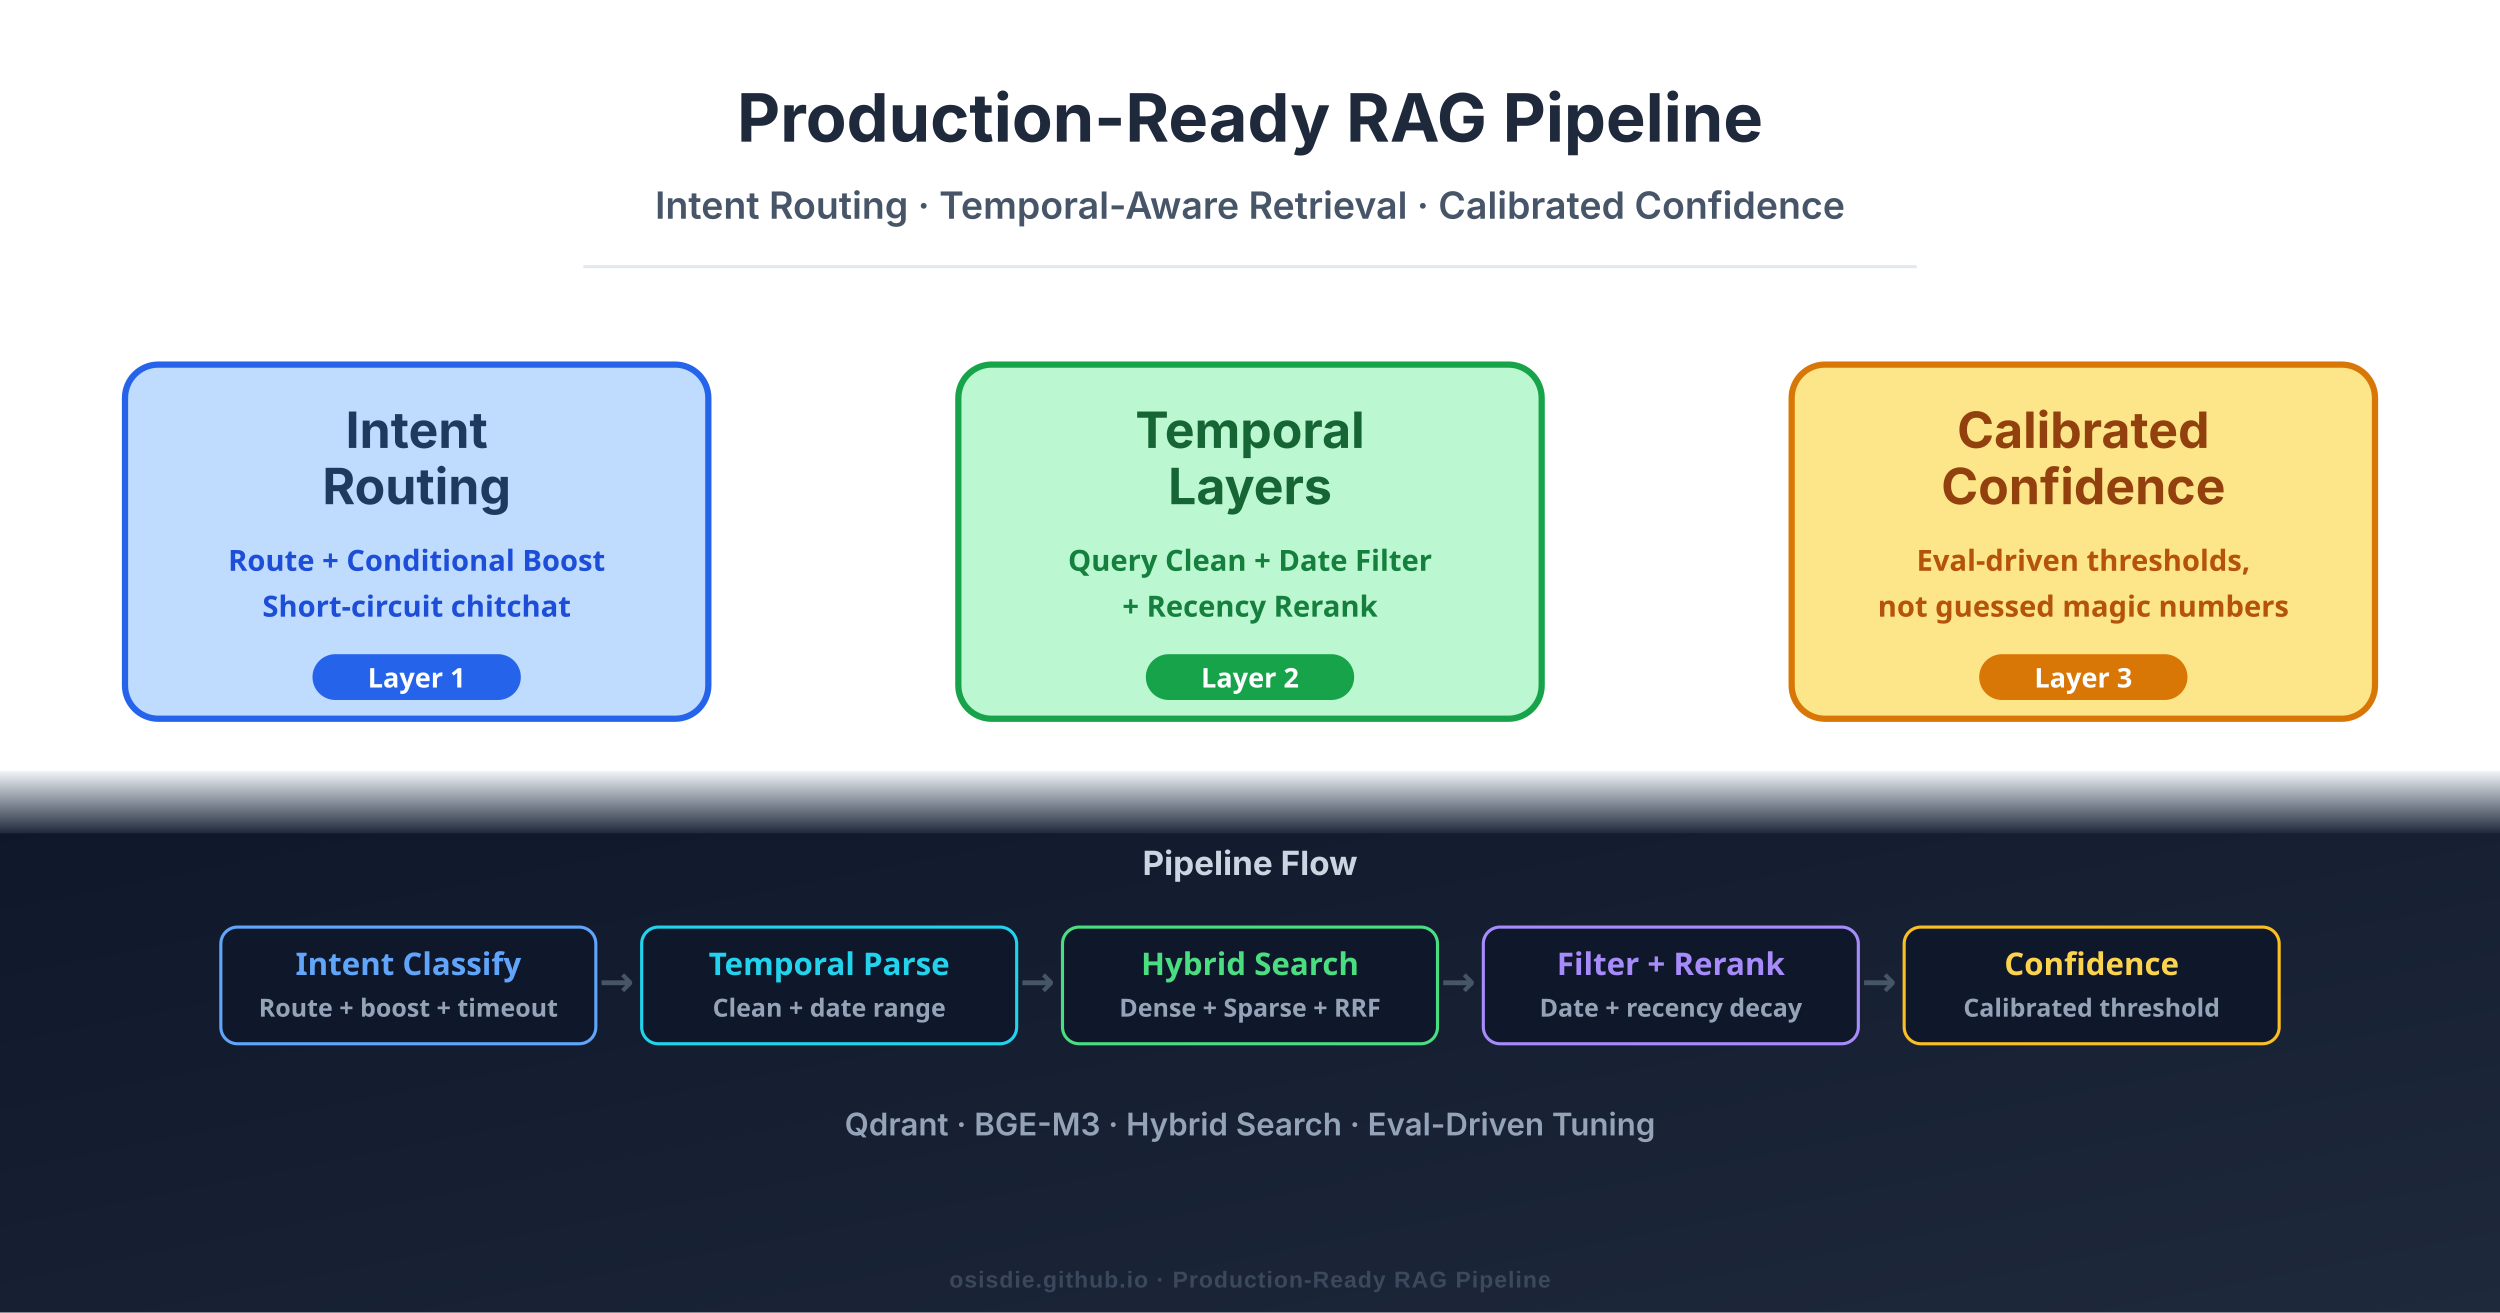
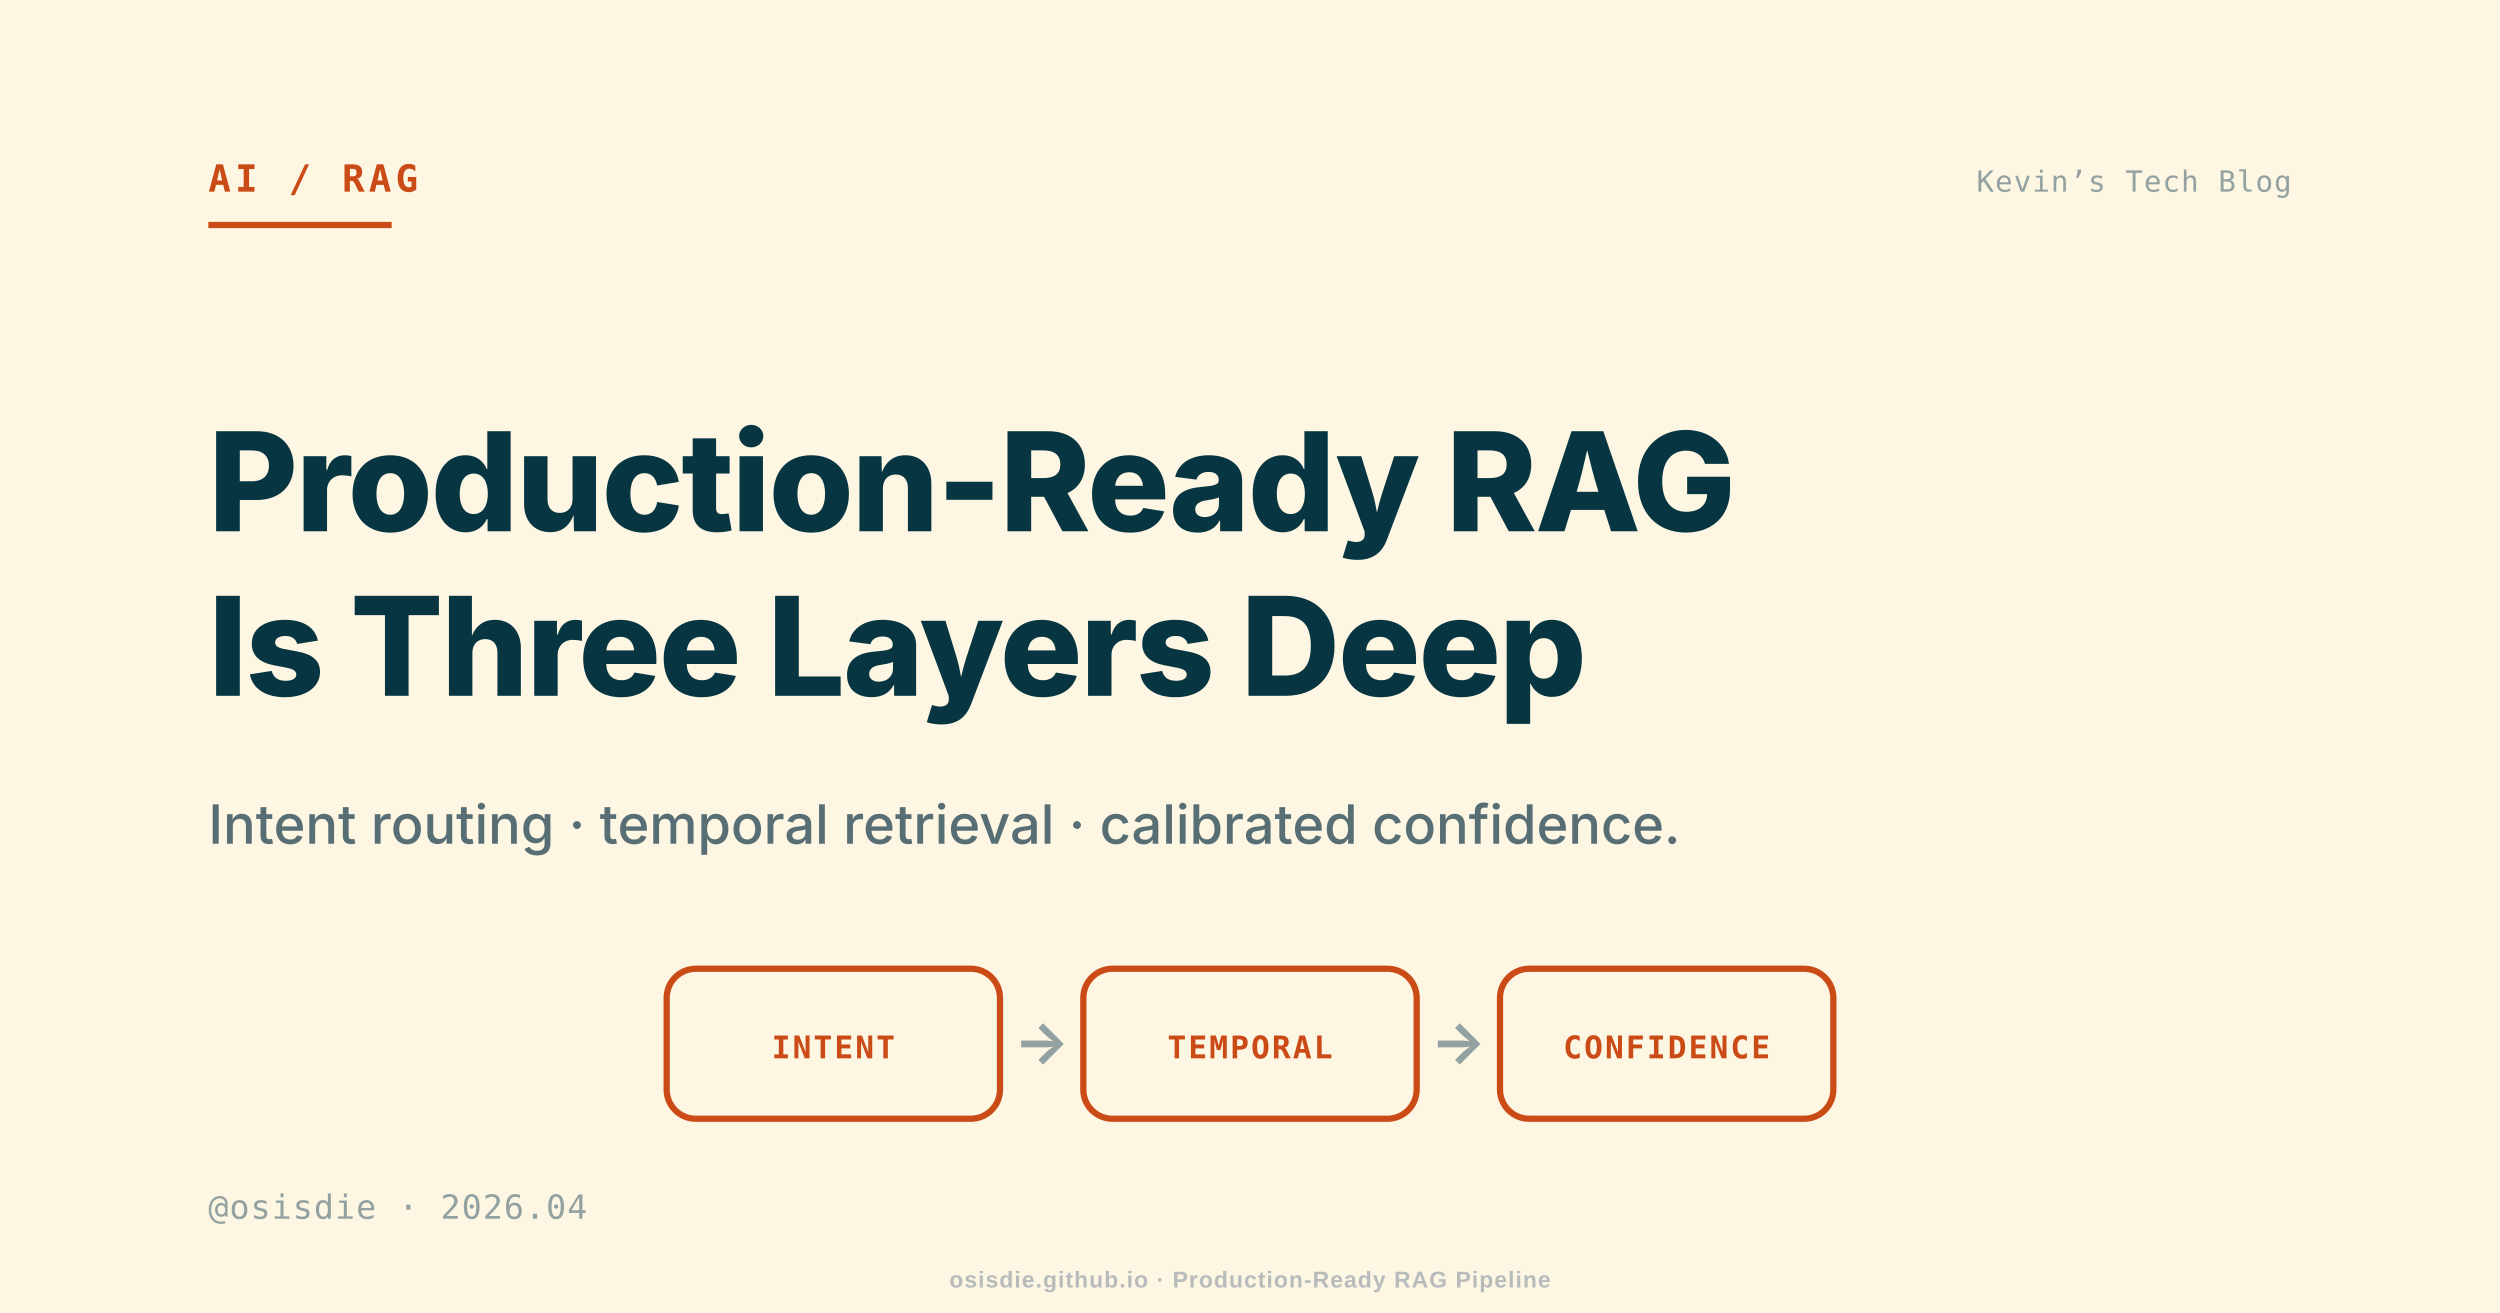
<svg xmlns="http://www.w3.org/2000/svg" viewBox="0 0 1200 630" width="1200" height="630">
-   <defs>
-     <linearGradient id="transitionGrad" x1="0%" y1="0%" x2="0%" y2="100%">
-       <stop offset="0%" style="stop-color:#f1f5f9" />
-       <stop offset="100%" style="stop-color:#1e293b" />
-     </linearGradient>
-     <linearGradient id="detailBgGrad" x1="0%" y1="0%" x2="100%" y2="100%">
-       <stop offset="0%" style="stop-color:#0f172a" />
-       <stop offset="100%" style="stop-color:#1e293b" />
-     </linearGradient>
-   </defs>
-   <rect width="1200" height="630" fill="#ffffff" />
-   <rect y="390" width="1200" height="240" fill="url(#detailBgGrad)" />
-   <rect y="370" width="1200" height="30" fill="url(#transitionGrad)" />
-   <text x="600" y="68" text-anchor="middle" font-family="-apple-system, BlinkMacSystemFont, Segoe UI, Noto Sans TC, sans-serif" font-size="32" font-weight="700" fill="#1e293b">
-     Production-Ready RAG Pipeline
-   </text>
-   <text x="600" y="105" text-anchor="middle" font-family="-apple-system, BlinkMacSystemFont, Segoe UI, sans-serif" font-size="18" font-weight="600" fill="#475569">
-     Intent Routing · Temporal-Aware Retrieval · Calibrated Confidence
-   </text>
-   <line x1="280" y1="128" x2="920" y2="128" stroke="#e2e8f0" stroke-width="1.5" />
-   <g transform="translate(200, 240)">
-     <rect x="-140" y="-65" width="280" height="170" rx="16" fill="#bfdbfe" stroke="#2563eb" stroke-width="3" />
-     <text x="0" y="-25" text-anchor="middle" font-family="-apple-system, BlinkMacSystemFont, Segoe UI, sans-serif" font-size="24" font-weight="700" fill="#1e3a5f">Intent</text>
-     <text x="0" y="2" text-anchor="middle" font-family="-apple-system, BlinkMacSystemFont, Segoe UI, sans-serif" font-size="24" font-weight="700" fill="#1e3a5f">Routing</text>
-     <text x="0" y="34" text-anchor="middle" font-family="sans-serif" font-size="14" font-weight="600" fill="#1d4ed8">Route + Conditional Boost</text>
-     <text x="0" y="56" text-anchor="middle" font-family="sans-serif" font-size="14" font-weight="600" fill="#1d4ed8">Short-circuit chitchat</text>
-     <rect x="-50" y="74" width="100" height="22" rx="11" fill="#2563eb" />
-     <text x="0" y="90" text-anchor="middle" font-family="sans-serif" font-size="13" font-weight="700" fill="#fff">Layer 1</text>
+   <rect width="1200" height="630" fill="#FDF6E3" />
+   <text x="100" y="92" font-family="&quot;JetBrains Mono&quot;, &quot;Consolas&quot;, &quot;Menlo&quot;, monospace" font-size="18" font-weight="700" fill="#CB4B16" letter-spacing="2px">AI / RAG</text>
+   <line x1="100" y1="108" x2="188" y2="108" stroke="#CB4B16" stroke-width="3" />
+   <text x="1100" y="92" text-anchor="end" font-family="&quot;JetBrains Mono&quot;, &quot;Consolas&quot;, &quot;Menlo&quot;, monospace" font-size="14" font-weight="500" fill="#93A1A1" letter-spacing="0.5px">Kevin’s Tech Blog</text>
+   <text x="100" y="255" font-family="-apple-system, BlinkMacSystemFont, &quot;Segoe UI&quot;, &quot;Noto Sans TC&quot;, sans-serif" font-size="66" font-weight="800" fill="#073642" letter-spacing="-1px">Production-Ready RAG</text>
+   <text x="100" y="334" font-family="-apple-system, BlinkMacSystemFont, &quot;Segoe UI&quot;, &quot;Noto Sans TC&quot;, sans-serif" font-size="66" font-weight="800" fill="#073642" letter-spacing="-1px">Is Three Layers Deep</text>
+   <text x="100" y="405" font-family="-apple-system, BlinkMacSystemFont, &quot;Segoe UI&quot;, &quot;Noto Sans TC&quot;, sans-serif" font-size="26" font-weight="500" fill="#586E75">Intent routing · temporal retrieval · calibrated confidence.</text>
+   <g>
+     <rect x="320" y="465" width="160" height="72" rx="14" fill="none" stroke="#CB4B16" stroke-width="3" />
+     <text x="400" y="508" text-anchor="middle" font-family="&quot;JetBrains Mono&quot;, &quot;Consolas&quot;, &quot;Menlo&quot;, monospace" font-size="15" font-weight="700" fill="#CB4B16" letter-spacing="1px">INTENT</text>
+     <text x="500" y="510" text-anchor="middle" font-family="-apple-system, BlinkMacSystemFont, &quot;Segoe UI&quot;, &quot;Noto Sans TC&quot;, sans-serif" font-size="28" font-weight="700" fill="#93A1A1">→</text>
+     <rect x="520" y="465" width="160" height="72" rx="14" fill="none" stroke="#CB4B16" stroke-width="3" />
+     <text x="600" y="508" text-anchor="middle" font-family="&quot;JetBrains Mono&quot;, &quot;Consolas&quot;, &quot;Menlo&quot;, monospace" font-size="15" font-weight="700" fill="#CB4B16" letter-spacing="1px">TEMPORAL</text>
+     <text x="700" y="510" text-anchor="middle" font-family="-apple-system, BlinkMacSystemFont, &quot;Segoe UI&quot;, &quot;Noto Sans TC&quot;, sans-serif" font-size="28" font-weight="700" fill="#93A1A1">→</text>
+     <rect x="720" y="465" width="160" height="72" rx="14" fill="none" stroke="#CB4B16" stroke-width="3" />
+     <text x="800" y="508" text-anchor="middle" font-family="&quot;JetBrains Mono&quot;, &quot;Consolas&quot;, &quot;Menlo&quot;, monospace" font-size="15" font-weight="700" fill="#CB4B16" letter-spacing="1px">CONFIDENCE</text>
  </g>
-   <g transform="translate(600, 240)">
-     <rect x="-140" y="-65" width="280" height="170" rx="16" fill="#bbf7d0" stroke="#16a34a" stroke-width="3" />
-     <text x="0" y="-25" text-anchor="middle" font-family="-apple-system, BlinkMacSystemFont, Segoe UI, sans-serif" font-size="24" font-weight="700" fill="#166534">Temporal</text>
-     <text x="0" y="2" text-anchor="middle" font-family="-apple-system, BlinkMacSystemFont, Segoe UI, sans-serif" font-size="24" font-weight="700" fill="#166534">Layers</text>
-     <text x="0" y="34" text-anchor="middle" font-family="sans-serif" font-size="14" font-weight="600" fill="#15803d">Query Clean + Date Filter</text>
-     <text x="0" y="56" text-anchor="middle" font-family="sans-serif" font-size="14" font-weight="600" fill="#15803d">+ Recency Rerank</text>
-     <rect x="-50" y="74" width="100" height="22" rx="11" fill="#16a34a" />
-     <text x="0" y="90" text-anchor="middle" font-family="sans-serif" font-size="13" font-weight="700" fill="#fff">Layer 2</text>
-   </g>
-   <g transform="translate(1000, 240)">
-     <rect x="-140" y="-65" width="280" height="170" rx="16" fill="#fde68a" stroke="#d97706" stroke-width="3" />
-     <text x="0" y="-25" text-anchor="middle" font-family="-apple-system, BlinkMacSystemFont, Segoe UI, sans-serif" font-size="24" font-weight="700" fill="#92400e">Calibrated</text>
-     <text x="0" y="2" text-anchor="middle" font-family="-apple-system, BlinkMacSystemFont, Segoe UI, sans-serif" font-size="24" font-weight="700" fill="#92400e">Confidence</text>
-     <text x="0" y="34" text-anchor="middle" font-family="sans-serif" font-size="14" font-weight="600" fill="#b45309">Eval-driven thresholds,</text>
-     <text x="0" y="56" text-anchor="middle" font-family="sans-serif" font-size="14" font-weight="600" fill="#b45309">not guessed magic numbers</text>
-     <rect x="-50" y="74" width="100" height="22" rx="11" fill="#d97706" />
-     <text x="0" y="90" text-anchor="middle" font-family="sans-serif" font-size="13" font-weight="700" fill="#fff">Layer 3</text>
-   </g>
-   <text x="600" y="420" text-anchor="middle" font-family="-apple-system, BlinkMacSystemFont, Segoe UI, sans-serif" font-size="16" font-weight="700" fill="#cbd5e1">Pipeline Flow</text>
-   <g font-family="sans-serif" font-size="13" font-weight="700">
-     <rect x="106" y="445" width="180" height="56" rx="8" fill="#0f172a" stroke="#60a5fa" stroke-width="1.5" />
-     <text x="196" y="468" text-anchor="middle" font-size="15" fill="#60a5fa">Intent Classify</text>
-     <text x="196" y="488" text-anchor="middle" font-size="12" font-weight="600" fill="#94a3b8">Route + boost + timeout</text>
-     <text x="296" y="478" text-anchor="middle" font-size="20" font-weight="700" fill="#475569">→</text>
-     <rect x="308" y="445" width="180" height="56" rx="8" fill="#0f172a" stroke="#22d3ee" stroke-width="1.5" />
-     <text x="398" y="468" text-anchor="middle" font-size="15" fill="#22d3ee">Temporal Parse</text>
-     <text x="398" y="488" text-anchor="middle" font-size="12" font-weight="600" fill="#94a3b8">Clean + date range</text>
-     <text x="498" y="478" text-anchor="middle" font-size="20" font-weight="700" fill="#475569">→</text>
-     <rect x="510" y="445" width="180" height="56" rx="8" fill="#0f172a" stroke="#4ade80" stroke-width="1.5" />
-     <text x="600" y="468" text-anchor="middle" font-size="15" fill="#4ade80">Hybrid Search</text>
-     <text x="600" y="488" text-anchor="middle" font-size="12" font-weight="600" fill="#94a3b8">Dense + Sparse + RRF</text>
-     <text x="700" y="478" text-anchor="middle" font-size="20" font-weight="700" fill="#475569">→</text>
-     <rect x="712" y="445" width="180" height="56" rx="8" fill="#0f172a" stroke="#a78bfa" stroke-width="1.5" />
-     <text x="802" y="468" text-anchor="middle" font-size="15" fill="#a78bfa">Filter + Rerank</text>
-     <text x="802" y="488" text-anchor="middle" font-size="12" font-weight="600" fill="#94a3b8">Date + recency decay</text>
-     <text x="902" y="478" text-anchor="middle" font-size="20" font-weight="700" fill="#475569">→</text>
-     <rect x="914" y="445" width="180" height="56" rx="8" fill="#0f172a" stroke="#fbbf24" stroke-width="1.5" />
-     <text x="1004" y="468" text-anchor="middle" font-size="15" fill="#fcd34d">Confidence</text>
-     <text x="1004" y="488" text-anchor="middle" font-size="12" font-weight="600" fill="#94a3b8">Calibrated threshold</text>
-   </g>
-   <text x="600" y="545" text-anchor="middle" font-family="-apple-system, BlinkMacSystemFont, Segoe UI, sans-serif" font-size="15" font-weight="600" fill="#94a3b8">
-     Qdrant · BGE-M3 · Hybrid Search · Eval-Driven Tuning
-   </text>
+   <text x="100" y="585" font-family="&quot;JetBrains Mono&quot;, &quot;Consolas&quot;, &quot;Menlo&quot;, monospace" font-size="16" font-weight="500" fill="#93A1A1" letter-spacing="0.5px">@osisdie · 2026.04</text>
  <g opacity="0.45">
    <text x="600" y="618" text-anchor="middle" fill="#64748b" font-family="Segoe UI, Arial, sans-serif" font-size="11" font-weight="600" letter-spacing="0.5px">osisdie.github.io · Production-Ready RAG Pipeline</text>
  </g>
</svg>
